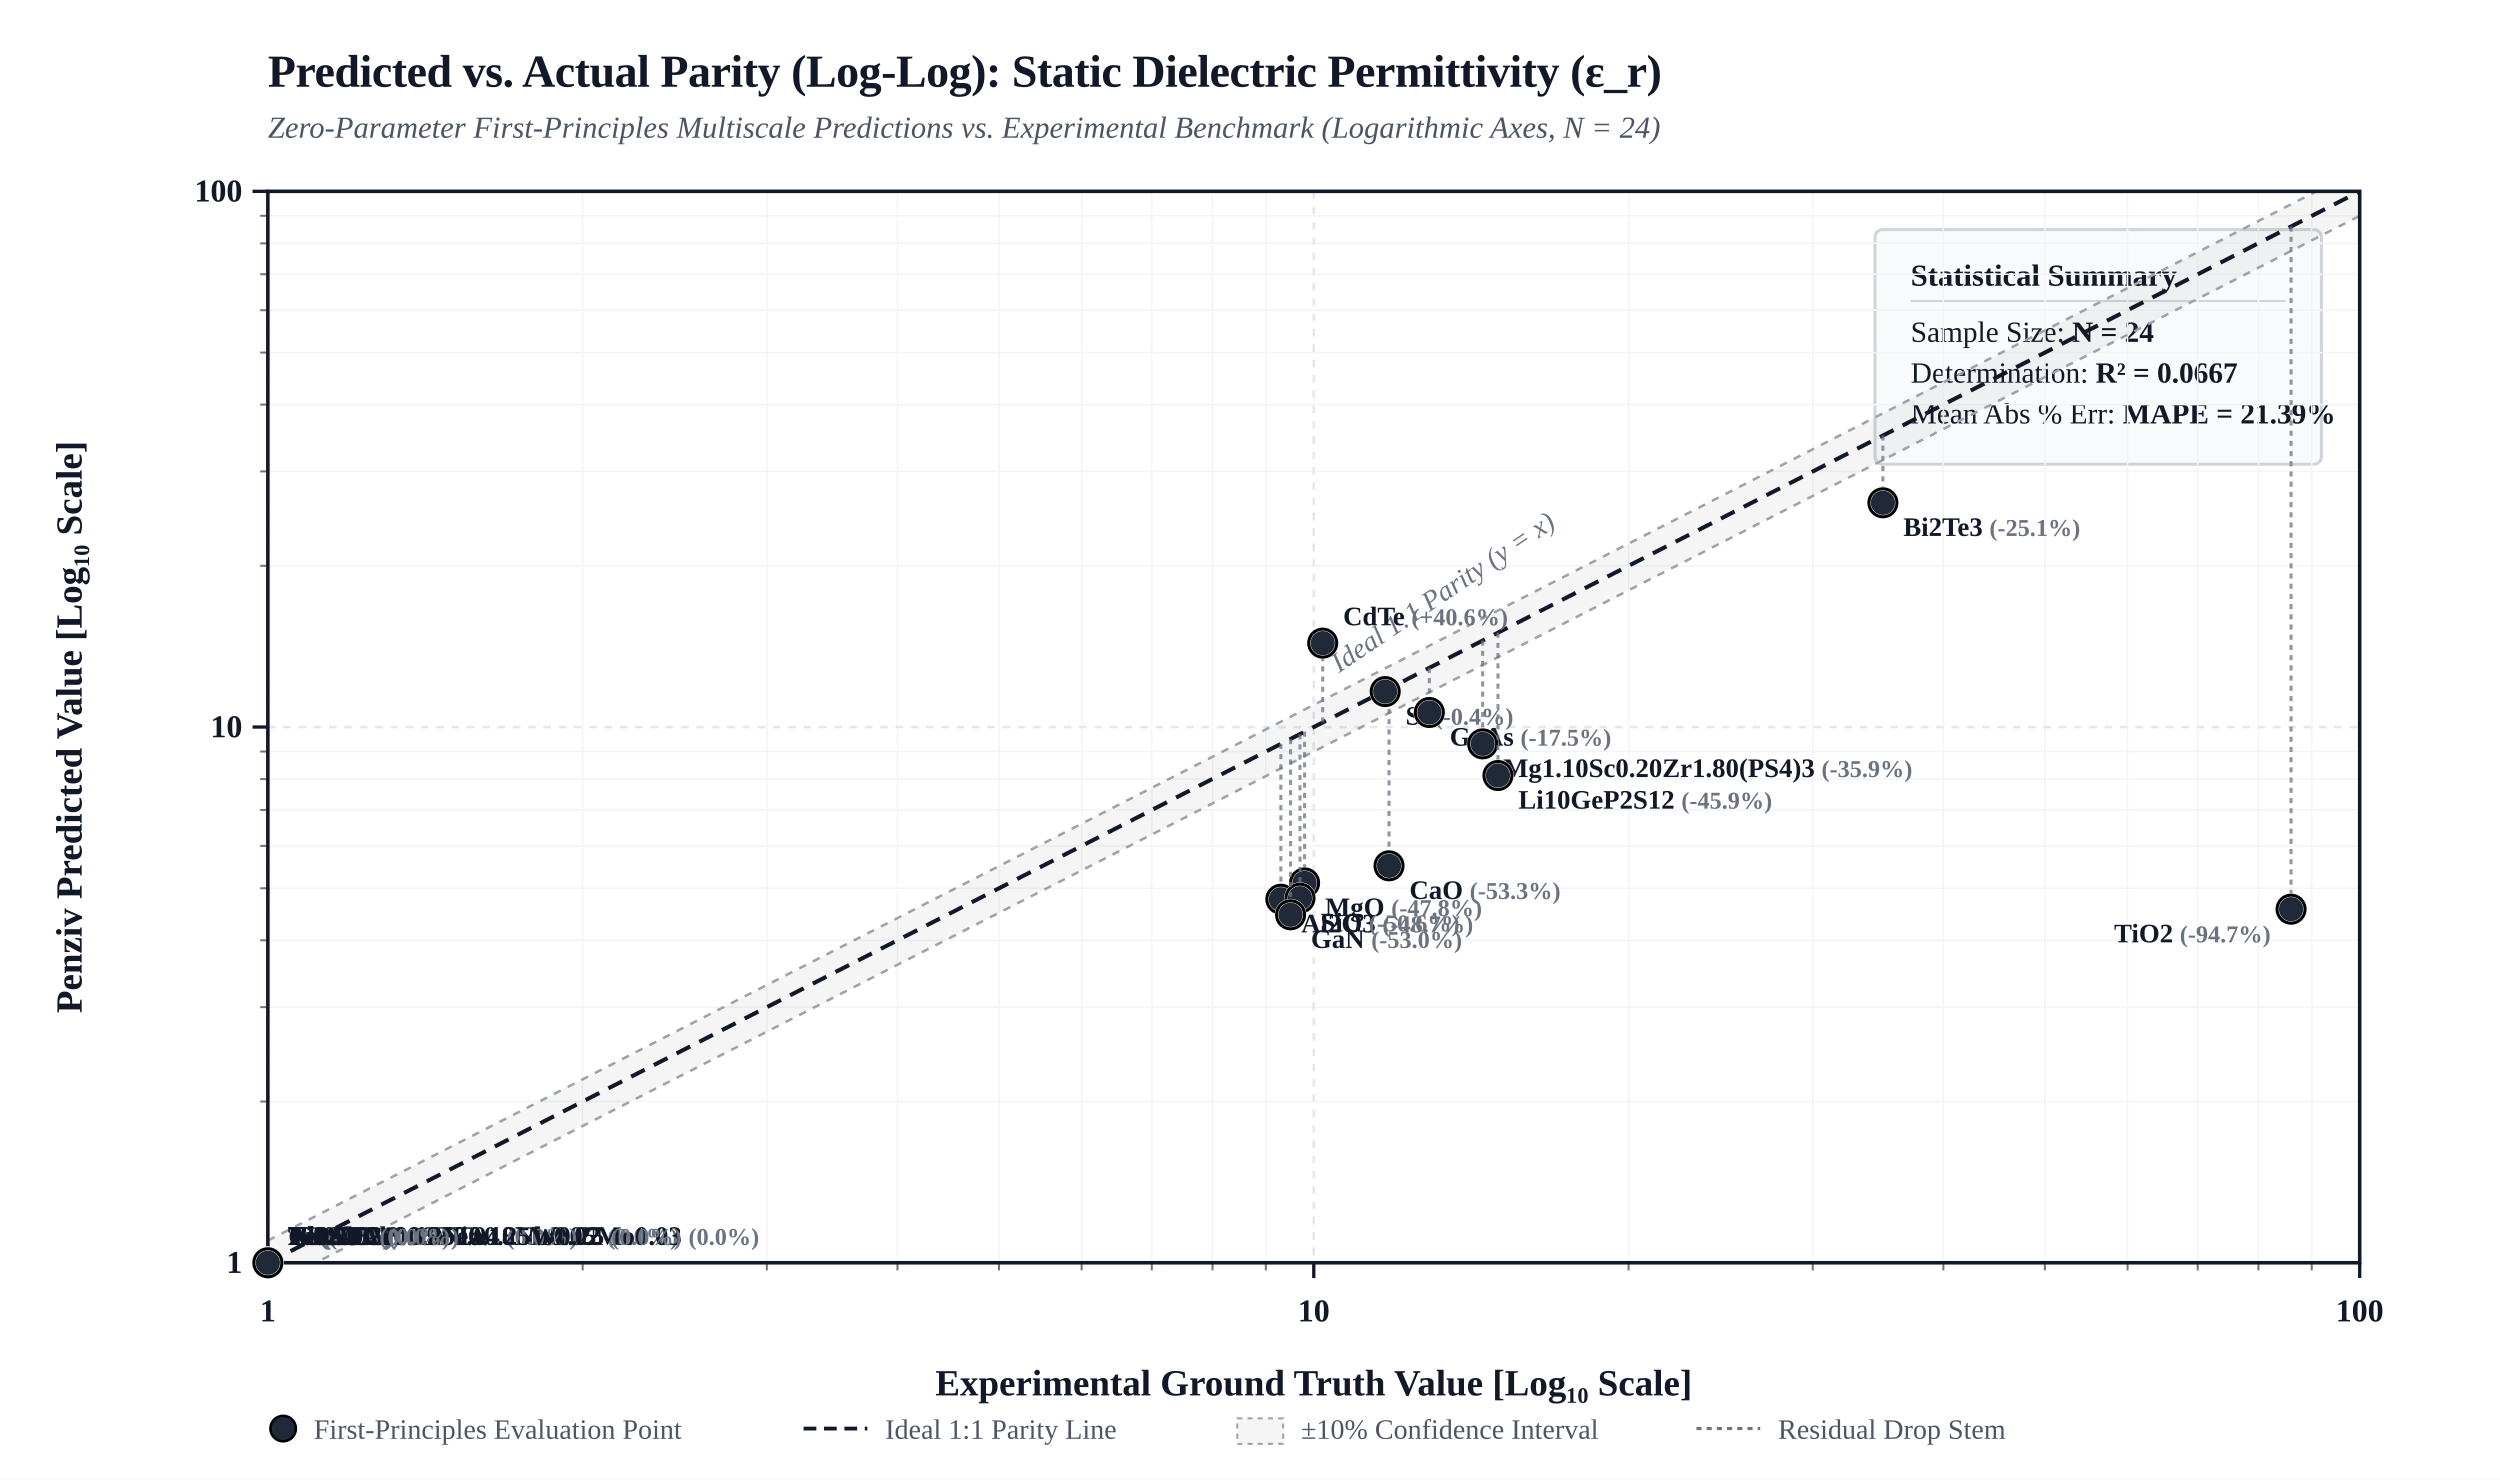
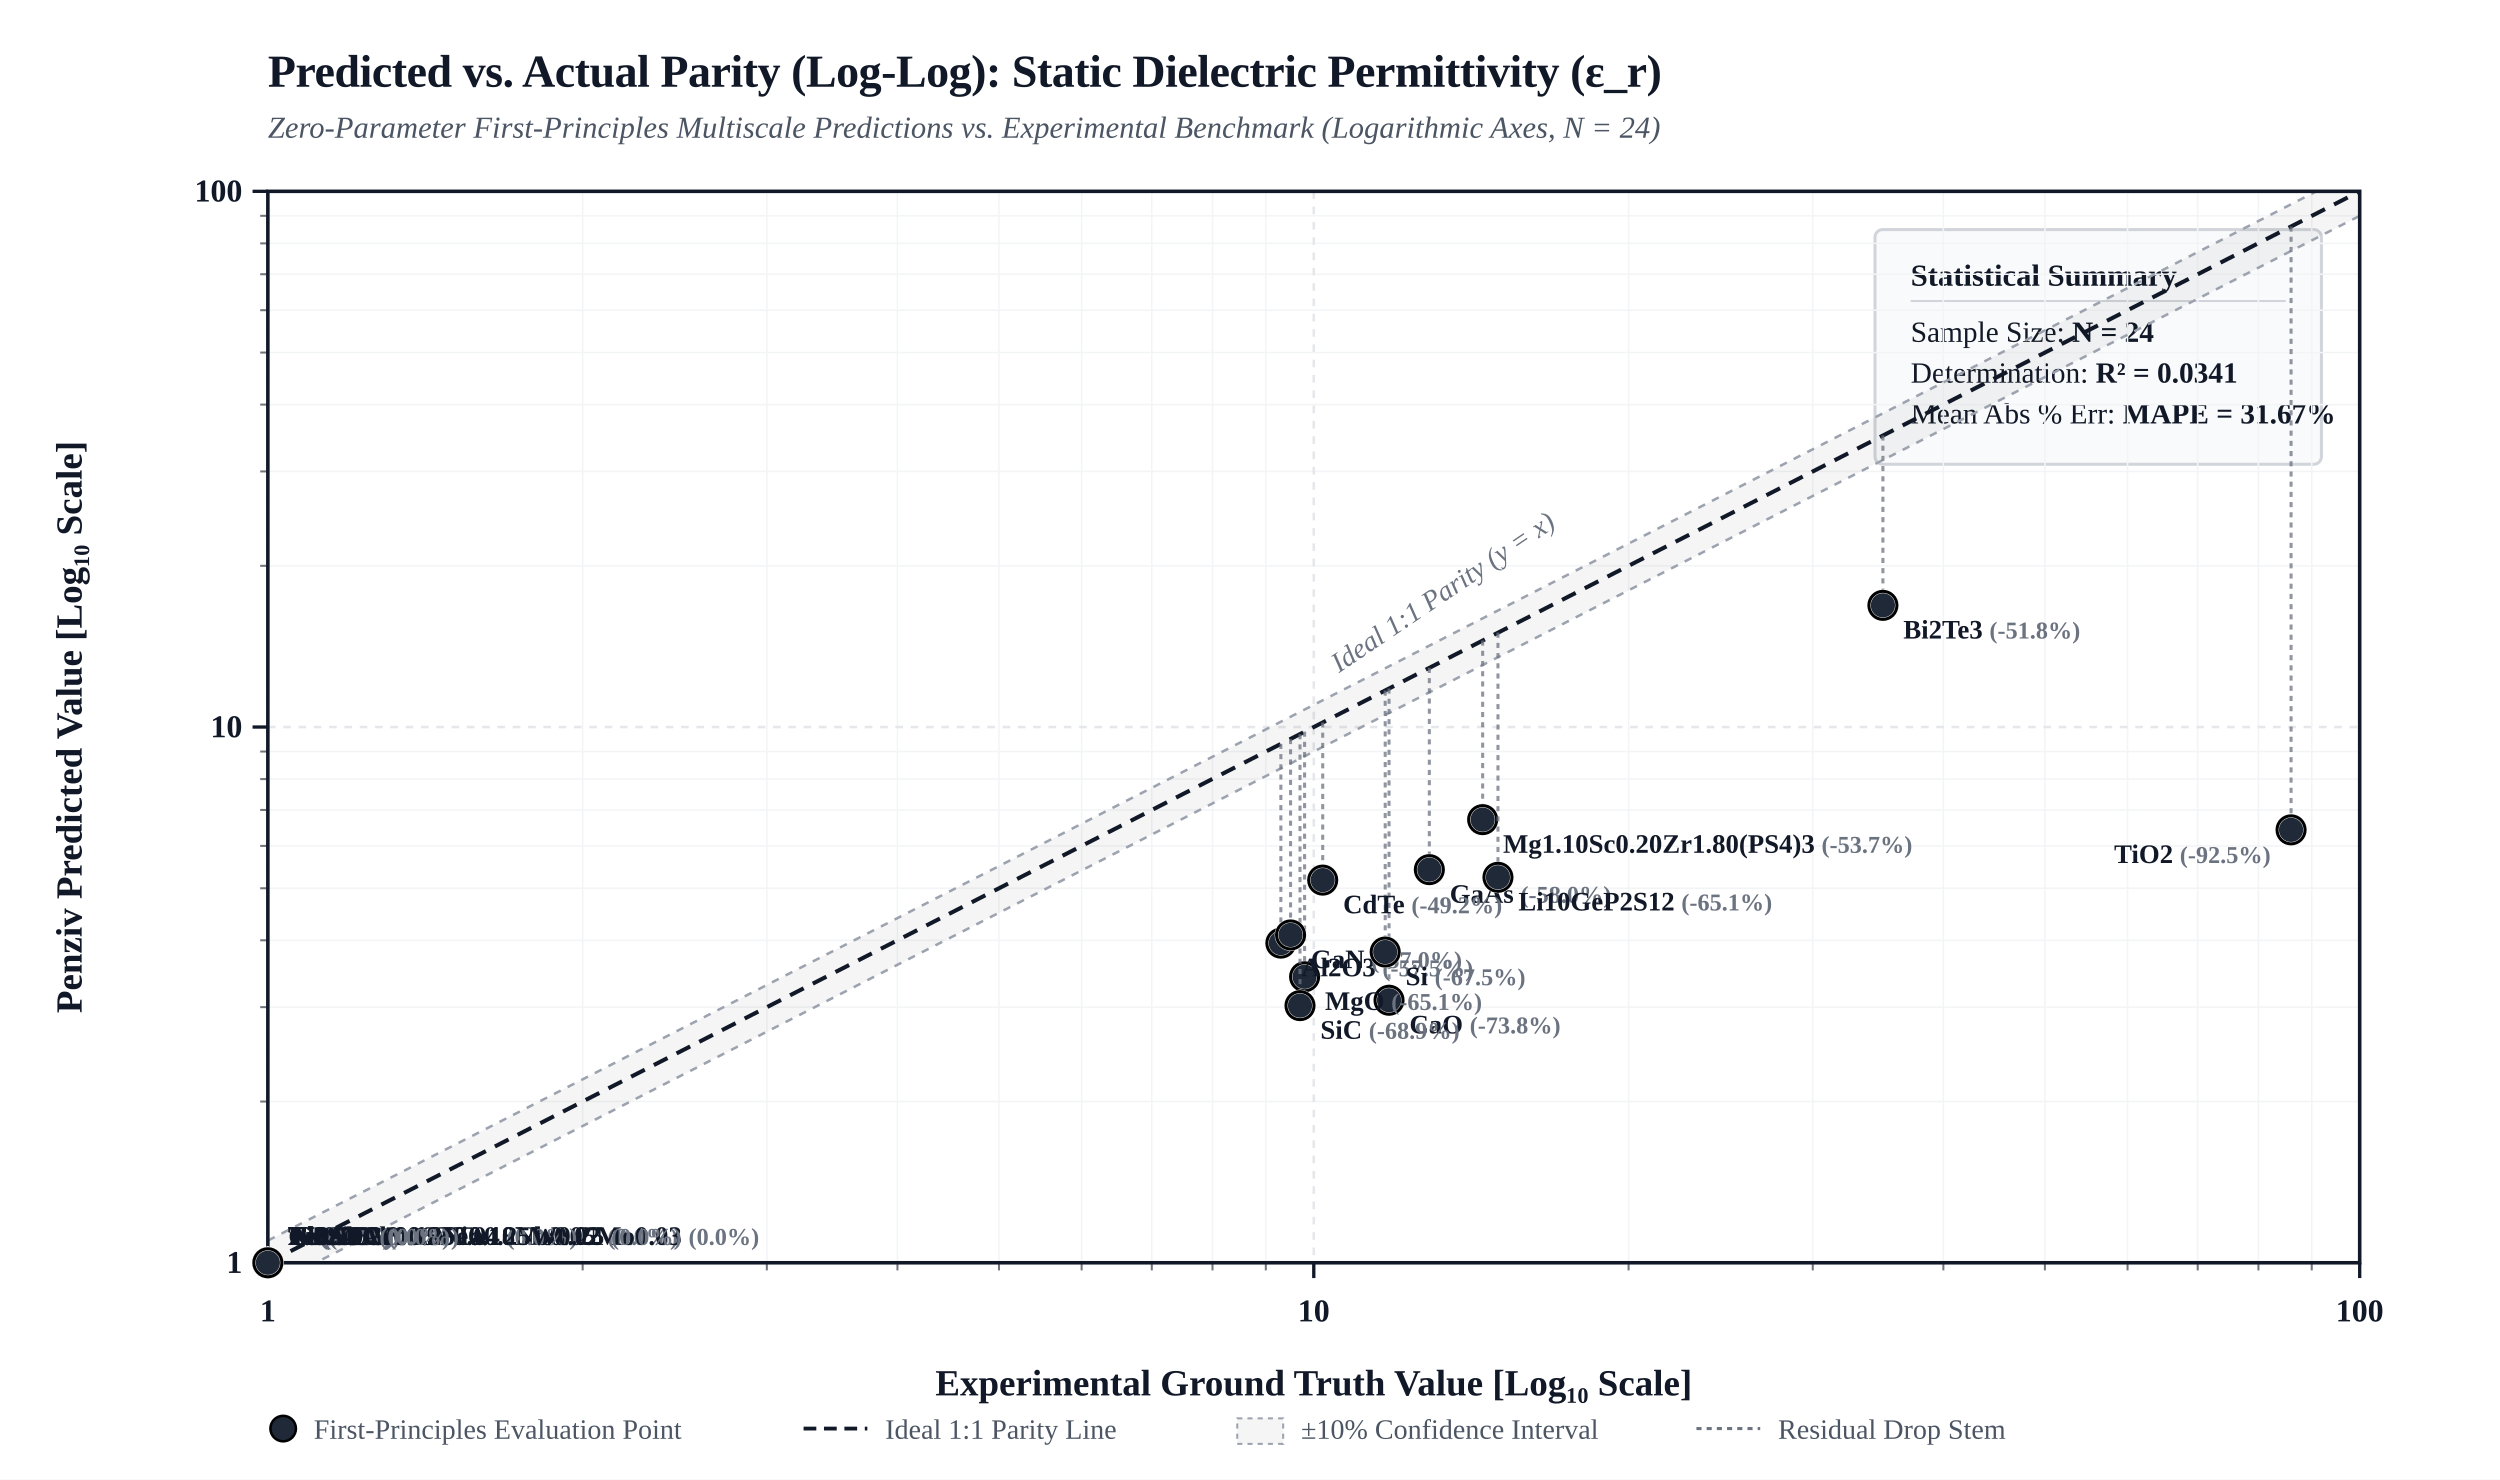
<svg xmlns="http://www.w3.org/2000/svg" viewBox="0 0 980 580" width="100%" height="auto" style="background-color: #FFFFFF; border: 1px solid #E5E7EB; border-radius: 4px; font-family: 'Times New Roman', Times, 'DejaVu Serif', 'TeX Gyre Termes', Georgia, serif;">
  <defs>
    <clipPath id="plotClip">
      <rect x="105" y="75" width="820" height="420" />
    </clipPath>
  </defs>
  <rect x="0" y="0" width="980" height="580" fill="#FFFFFF" />
  <text x="105" y="34" fill="#111827" font-size="18" font-weight="bold" letter-spacing="-0.01em">Predicted vs. Actual Parity (Log-Log): Static Dielectric Permittivity (ε_r)</text>
  <text x="105" y="54" fill="#4B5563" font-size="12" font-style="italic">Zero-Parameter First-Principles Multiscale Predictions vs. Experimental Benchmark (Logarithmic Axes, N = 24)</text>
  <g transform="translate(735, 90)">
    <rect width="175" height="92" rx="3" fill="#F9FAFB" stroke="#D1D5DB" stroke-width="1.2" />
    <text x="14" y="22" fill="#111827" font-size="12" font-weight="bold">Statistical Summary</text>
    <line x1="14" y1="28" x2="161" y2="28" stroke="#D1D5DB" stroke-width="0.8" />
    <text x="14" y="44" fill="#111827" font-size="11.5">Sample Size: <tspan font-weight="bold">N = 24</tspan>
    </text>
-     <text x="14" y="60" fill="#111827" font-size="11.5">Determination: <tspan font-weight="bold">R² = 0.0667</tspan>
+     <text x="14" y="60" fill="#111827" font-size="11.5">Determination: <tspan font-weight="bold">R² = 0.0341</tspan>
    </text>
-     <text x="14" y="76" fill="#111827" font-size="11.5">Mean Abs % Err: <tspan font-weight="bold">MAPE = 21.39%</tspan>
+     <text x="14" y="76" fill="#111827" font-size="11.5">Mean Abs % Err: <tspan font-weight="bold">MAPE = 31.67%</tspan>
    </text>
  </g>
  <line x1="228.4" y1="75" x2="228.4" y2="495" stroke="#F3F4F6" stroke-width="0.6" />
  <line x1="105" y1="431.8" x2="925" y2="431.8" stroke="#F3F4F6" stroke-width="0.6" />
  <line x1="102" y1="431.8" x2="105" y2="431.8" stroke="#111827" stroke-width="0.8" opacity="0.6" />
  <line x1="228.4" y1="495" x2="228.4" y2="498" stroke="#111827" stroke-width="0.8" opacity="0.6" />
  <line x1="300.6" y1="75" x2="300.6" y2="495" stroke="#F3F4F6" stroke-width="0.6" />
  <line x1="105" y1="394.8" x2="925" y2="394.8" stroke="#F3F4F6" stroke-width="0.6" />
  <line x1="102" y1="394.8" x2="105" y2="394.8" stroke="#111827" stroke-width="0.8" opacity="0.6" />
  <line x1="300.6" y1="495" x2="300.6" y2="498" stroke="#111827" stroke-width="0.8" opacity="0.6" />
  <line x1="351.8" y1="75" x2="351.8" y2="495" stroke="#F3F4F6" stroke-width="0.6" />
  <line x1="105" y1="368.6" x2="925" y2="368.6" stroke="#F3F4F6" stroke-width="0.6" />
  <line x1="102" y1="368.6" x2="105" y2="368.6" stroke="#111827" stroke-width="0.8" opacity="0.6" />
  <line x1="351.8" y1="495" x2="351.8" y2="498" stroke="#111827" stroke-width="0.8" opacity="0.6" />
  <line x1="391.6" y1="75" x2="391.6" y2="495" stroke="#F3F4F6" stroke-width="0.6" />
  <line x1="105" y1="348.2" x2="925" y2="348.2" stroke="#F3F4F6" stroke-width="0.6" />
  <line x1="102" y1="348.2" x2="105" y2="348.2" stroke="#111827" stroke-width="0.8" opacity="0.6" />
  <line x1="391.6" y1="495" x2="391.6" y2="498" stroke="#111827" stroke-width="0.8" opacity="0.6" />
  <line x1="424.0" y1="75" x2="424.0" y2="495" stroke="#F3F4F6" stroke-width="0.6" />
  <line x1="105" y1="331.6" x2="925" y2="331.6" stroke="#F3F4F6" stroke-width="0.6" />
  <line x1="102" y1="331.6" x2="105" y2="331.6" stroke="#111827" stroke-width="0.8" opacity="0.6" />
  <line x1="424.0" y1="495" x2="424.0" y2="498" stroke="#111827" stroke-width="0.8" opacity="0.6" />
  <line x1="451.5" y1="75" x2="451.5" y2="495" stroke="#F3F4F6" stroke-width="0.6" />
  <line x1="105" y1="317.5" x2="925" y2="317.5" stroke="#F3F4F6" stroke-width="0.6" />
  <line x1="102" y1="317.5" x2="105" y2="317.5" stroke="#111827" stroke-width="0.8" opacity="0.6" />
  <line x1="451.5" y1="495" x2="451.5" y2="498" stroke="#111827" stroke-width="0.8" opacity="0.6" />
  <line x1="475.3" y1="75" x2="475.3" y2="495" stroke="#F3F4F6" stroke-width="0.6" />
  <line x1="105" y1="305.4" x2="925" y2="305.4" stroke="#F3F4F6" stroke-width="0.6" />
  <line x1="102" y1="305.4" x2="105" y2="305.4" stroke="#111827" stroke-width="0.8" opacity="0.6" />
  <line x1="475.3" y1="495" x2="475.3" y2="498" stroke="#111827" stroke-width="0.8" opacity="0.6" />
  <line x1="496.2" y1="75" x2="496.2" y2="495" stroke="#F3F4F6" stroke-width="0.6" />
  <line x1="105" y1="294.6" x2="925" y2="294.6" stroke="#F3F4F6" stroke-width="0.6" />
  <line x1="102" y1="294.6" x2="105" y2="294.6" stroke="#111827" stroke-width="0.8" opacity="0.6" />
  <line x1="496.2" y1="495" x2="496.2" y2="498" stroke="#111827" stroke-width="0.8" opacity="0.6" />
  <line x1="638.4" y1="75" x2="638.4" y2="495" stroke="#F3F4F6" stroke-width="0.6" />
  <line x1="105" y1="221.8" x2="925" y2="221.8" stroke="#F3F4F6" stroke-width="0.6" />
  <line x1="102" y1="221.8" x2="105" y2="221.8" stroke="#111827" stroke-width="0.8" opacity="0.6" />
  <line x1="638.4" y1="495" x2="638.4" y2="498" stroke="#111827" stroke-width="0.8" opacity="0.6" />
  <line x1="710.6" y1="75" x2="710.6" y2="495" stroke="#F3F4F6" stroke-width="0.6" />
  <line x1="105" y1="184.8" x2="925" y2="184.8" stroke="#F3F4F6" stroke-width="0.6" />
  <line x1="102" y1="184.8" x2="105" y2="184.8" stroke="#111827" stroke-width="0.8" opacity="0.6" />
  <line x1="710.6" y1="495" x2="710.6" y2="498" stroke="#111827" stroke-width="0.8" opacity="0.6" />
  <line x1="761.8" y1="75" x2="761.8" y2="495" stroke="#F3F4F6" stroke-width="0.6" />
  <line x1="105" y1="158.6" x2="925" y2="158.6" stroke="#F3F4F6" stroke-width="0.6" />
  <line x1="102" y1="158.6" x2="105" y2="158.6" stroke="#111827" stroke-width="0.8" opacity="0.6" />
  <line x1="761.8" y1="495" x2="761.8" y2="498" stroke="#111827" stroke-width="0.8" opacity="0.6" />
  <line x1="801.6" y1="75" x2="801.6" y2="495" stroke="#F3F4F6" stroke-width="0.6" />
  <line x1="105" y1="138.2" x2="925" y2="138.2" stroke="#F3F4F6" stroke-width="0.6" />
  <line x1="102" y1="138.2" x2="105" y2="138.2" stroke="#111827" stroke-width="0.8" opacity="0.6" />
  <line x1="801.6" y1="495" x2="801.6" y2="498" stroke="#111827" stroke-width="0.8" opacity="0.6" />
  <line x1="834.0" y1="75" x2="834.0" y2="495" stroke="#F3F4F6" stroke-width="0.6" />
  <line x1="105" y1="121.6" x2="925" y2="121.6" stroke="#F3F4F6" stroke-width="0.6" />
  <line x1="102" y1="121.6" x2="105" y2="121.6" stroke="#111827" stroke-width="0.8" opacity="0.6" />
  <line x1="834.0" y1="495" x2="834.0" y2="498" stroke="#111827" stroke-width="0.8" opacity="0.6" />
  <line x1="861.5" y1="75" x2="861.5" y2="495" stroke="#F3F4F6" stroke-width="0.6" />
  <line x1="105" y1="107.5" x2="925" y2="107.5" stroke="#F3F4F6" stroke-width="0.6" />
  <line x1="102" y1="107.5" x2="105" y2="107.5" stroke="#111827" stroke-width="0.8" opacity="0.6" />
  <line x1="861.5" y1="495" x2="861.5" y2="498" stroke="#111827" stroke-width="0.8" opacity="0.6" />
  <line x1="885.3" y1="75" x2="885.3" y2="495" stroke="#F3F4F6" stroke-width="0.6" />
  <line x1="105" y1="95.4" x2="925" y2="95.4" stroke="#F3F4F6" stroke-width="0.6" />
  <line x1="102" y1="95.4" x2="105" y2="95.4" stroke="#111827" stroke-width="0.8" opacity="0.6" />
  <line x1="885.3" y1="495" x2="885.3" y2="498" stroke="#111827" stroke-width="0.8" opacity="0.6" />
  <line x1="906.2" y1="75" x2="906.2" y2="495" stroke="#F3F4F6" stroke-width="0.6" />
  <line x1="105" y1="84.6" x2="925" y2="84.6" stroke="#F3F4F6" stroke-width="0.6" />
  <line x1="102" y1="84.6" x2="105" y2="84.6" stroke="#111827" stroke-width="0.8" opacity="0.6" />
  <line x1="906.2" y1="495" x2="906.2" y2="498" stroke="#111827" stroke-width="0.8" opacity="0.6" />
  <line x1="105.0" y1="75" x2="105.0" y2="495" stroke="#E5E7EB" stroke-width="1.0" stroke-dasharray="3,3" />
  <line x1="105" y1="495.0" x2="925" y2="495.0" stroke="#E5E7EB" stroke-width="1.0" stroke-dasharray="3,3" />
  <line x1="99" y1="495.0" x2="105" y2="495.0" stroke="#111827" stroke-width="1.3" />
  <text x="95" y="499.0" fill="#111827" font-size="12.5" font-weight="bold" text-anchor="end">1</text>
  <line x1="105.0" y1="495" x2="105.0" y2="501" stroke="#111827" stroke-width="1.3" />
  <text x="105.0" y="518.0" fill="#111827" font-size="12.5" font-weight="bold" text-anchor="middle">1</text>
  <line x1="515.0" y1="75" x2="515.0" y2="495" stroke="#E5E7EB" stroke-width="1.0" stroke-dasharray="3,3" />
  <line x1="105" y1="285.0" x2="925" y2="285.0" stroke="#E5E7EB" stroke-width="1.0" stroke-dasharray="3,3" />
  <line x1="99" y1="285.0" x2="105" y2="285.0" stroke="#111827" stroke-width="1.3" />
  <text x="95" y="289.0" fill="#111827" font-size="12.5" font-weight="bold" text-anchor="end">10</text>
  <line x1="515.0" y1="495" x2="515.0" y2="501" stroke="#111827" stroke-width="1.3" />
  <text x="515.0" y="518.0" fill="#111827" font-size="12.5" font-weight="bold" text-anchor="middle">10</text>
  <line x1="925.0" y1="75" x2="925.0" y2="495" stroke="#E5E7EB" stroke-width="1.0" stroke-dasharray="3,3" />
  <line x1="105" y1="75.0" x2="925" y2="75.0" stroke="#E5E7EB" stroke-width="1.0" stroke-dasharray="3,3" />
  <line x1="99" y1="75.0" x2="105" y2="75.0" stroke="#111827" stroke-width="1.3" />
  <text x="95" y="79.0" fill="#111827" font-size="12.5" font-weight="bold" text-anchor="end">100</text>
  <line x1="925.0" y1="495" x2="925.0" y2="501" stroke="#111827" stroke-width="1.3" />
  <text x="925.0" y="518.0" fill="#111827" font-size="12.5" font-weight="bold" text-anchor="middle">100</text>
  <polygon points="105.0,486.3 925.0,66.3 925.0,84.6 105.0,504.6" fill="rgba(0, 0, 0, 0.04)" clip-path="url(#plotClip)" />
  <line x1="105.0" y1="486.3" x2="925.0" y2="66.3" stroke="#9CA3AF" stroke-width="1.0" stroke-dasharray="3,3" clip-path="url(#plotClip)" />
  <line x1="105.0" y1="504.6" x2="925.0" y2="84.6" stroke="#9CA3AF" stroke-width="1.0" stroke-dasharray="3,3" clip-path="url(#plotClip)" />
  <line x1="105.0" y1="495.0" x2="925.0" y2="75.0" stroke="#111827" stroke-width="1.6" stroke-dasharray="6,4" clip-path="url(#plotClip)" />
  <text x="535.0" y="273.0" fill="#6B7280" font-size="11" font-style="italic" transform="rotate(-34 515.0 285.0)">Ideal 1:1 Parity (y = x)</text>
  <rect x="105" y="75" width="820" height="420" fill="none" stroke="#111827" stroke-width="1.4" />
  <text x="515.0" y="547.0" fill="#111827" font-size="14.5" font-weight="bold" text-anchor="middle">Experimental Ground Truth Value [Log₁₀ Scale]</text>
  <text x="32" y="285.0" fill="#111827" font-size="14.5" font-weight="bold" text-anchor="middle" transform="rotate(-90 32 285.0)">Penziv Predicted Value [Log₁₀ Scale]</text>
  <line x1="105.0" y1="495.0" x2="105.0" y2="495.0" stroke="#6B7280" stroke-width="1.2" stroke-dasharray="2,2" opacity="0.75" clip-path="url(#plotClip)" />
  <circle cx="105.0" cy="495.0" r="5.5" fill="#1F2937" stroke="#FFFFFF" stroke-width="1.5" />
  <circle cx="105.0" cy="495.0" r="5.5" fill="none" stroke="#000000" stroke-width="1.2" />
  <text x="113.0" y="488.0" fill="#111827" font-size="10.5" font-weight="600" text-anchor="start">Cu <tspan fill="#6B7280" font-size="9.5">(0.0%)</tspan>
  </text>
  <line x1="105.0" y1="495.0" x2="105.0" y2="495.0" stroke="#6B7280" stroke-width="1.2" stroke-dasharray="2,2" opacity="0.75" clip-path="url(#plotClip)" />
  <circle cx="105.0" cy="495.0" r="5.5" fill="#1F2937" stroke="#FFFFFF" stroke-width="1.5" />
  <circle cx="105.0" cy="495.0" r="5.5" fill="none" stroke="#000000" stroke-width="1.2" />
  <text x="113.0" y="488.0" fill="#111827" font-size="10.5" font-weight="600" text-anchor="start">Al <tspan fill="#6B7280" font-size="9.5">(0.0%)</tspan>
  </text>
  <line x1="105.0" y1="495.0" x2="105.0" y2="495.0" stroke="#6B7280" stroke-width="1.2" stroke-dasharray="2,2" opacity="0.75" clip-path="url(#plotClip)" />
  <circle cx="105.0" cy="495.0" r="5.5" fill="#1F2937" stroke="#FFFFFF" stroke-width="1.5" />
  <circle cx="105.0" cy="495.0" r="5.5" fill="none" stroke="#000000" stroke-width="1.2" />
  <text x="113.0" y="488.0" fill="#111827" font-size="10.5" font-weight="600" text-anchor="start">Ni <tspan fill="#6B7280" font-size="9.5">(0.0%)</tspan>
  </text>
  <line x1="105.0" y1="495.0" x2="105.0" y2="495.0" stroke="#6B7280" stroke-width="1.2" stroke-dasharray="2,2" opacity="0.75" clip-path="url(#plotClip)" />
  <circle cx="105.0" cy="495.0" r="5.5" fill="#1F2937" stroke="#FFFFFF" stroke-width="1.5" />
  <circle cx="105.0" cy="495.0" r="5.5" fill="none" stroke="#000000" stroke-width="1.2" />
  <text x="113.0" y="488.0" fill="#111827" font-size="10.5" font-weight="600" text-anchor="start">Ti <tspan fill="#6B7280" font-size="9.5">(0.0%)</tspan>
  </text>
  <line x1="105.0" y1="495.0" x2="105.0" y2="495.0" stroke="#6B7280" stroke-width="1.2" stroke-dasharray="2,2" opacity="0.75" clip-path="url(#plotClip)" />
  <circle cx="105.0" cy="495.0" r="5.5" fill="#1F2937" stroke="#FFFFFF" stroke-width="1.5" />
  <circle cx="105.0" cy="495.0" r="5.5" fill="none" stroke="#000000" stroke-width="1.2" />
  <text x="113.0" y="488.0" fill="#111827" font-size="10.5" font-weight="600" text-anchor="start">W <tspan fill="#6B7280" font-size="9.5">(0.0%)</tspan>
  </text>
  <line x1="105.0" y1="495.0" x2="105.0" y2="495.0" stroke="#6B7280" stroke-width="1.2" stroke-dasharray="2,2" opacity="0.75" clip-path="url(#plotClip)" />
  <circle cx="105.0" cy="495.0" r="5.5" fill="#1F2937" stroke="#FFFFFF" stroke-width="1.5" />
  <circle cx="105.0" cy="495.0" r="5.5" fill="none" stroke="#000000" stroke-width="1.2" />
  <text x="113.0" y="488.0" fill="#111827" font-size="10.5" font-weight="600" text-anchor="start">Fe <tspan fill="#6B7280" font-size="9.5">(0.0%)</tspan>
  </text>
  <line x1="105.0" y1="495.0" x2="105.0" y2="495.0" stroke="#6B7280" stroke-width="1.2" stroke-dasharray="2,2" opacity="0.75" clip-path="url(#plotClip)" />
  <circle cx="105.0" cy="495.0" r="5.5" fill="#1F2937" stroke="#FFFFFF" stroke-width="1.5" />
  <circle cx="105.0" cy="495.0" r="5.5" fill="none" stroke="#000000" stroke-width="1.2" />
  <text x="113.0" y="488.0" fill="#111827" font-size="10.5" font-weight="600" text-anchor="start">Fe0.70Cr0.18Ni0.10Mo0.02 <tspan fill="#6B7280" font-size="9.5">(0.0%)</tspan>
  </text>
  <line x1="105.0" y1="495.0" x2="105.0" y2="495.0" stroke="#6B7280" stroke-width="1.2" stroke-dasharray="2,2" opacity="0.75" clip-path="url(#plotClip)" />
  <circle cx="105.0" cy="495.0" r="5.5" fill="#1F2937" stroke="#FFFFFF" stroke-width="1.5" />
  <circle cx="105.0" cy="495.0" r="5.5" fill="none" stroke="#000000" stroke-width="1.2" />
  <text x="113.0" y="488.0" fill="#111827" font-size="10.5" font-weight="600" text-anchor="start">Ni0.53Cr0.19Fe0.18Nb0.05Mo0.03 <tspan fill="#6B7280" font-size="9.5">(0.0%)</tspan>
  </text>
  <line x1="105.0" y1="495.0" x2="105.0" y2="495.0" stroke="#6B7280" stroke-width="1.2" stroke-dasharray="2,2" opacity="0.75" clip-path="url(#plotClip)" />
  <circle cx="105.0" cy="495.0" r="5.5" fill="#1F2937" stroke="#FFFFFF" stroke-width="1.5" />
  <circle cx="105.0" cy="495.0" r="5.5" fill="none" stroke="#000000" stroke-width="1.2" />
  <text x="113.0" y="488.0" fill="#111827" font-size="10.5" font-weight="600" text-anchor="start">Ti0.90Al0.06V0.04 <tspan fill="#6B7280" font-size="9.5">(0.0%)</tspan>
  </text>
  <line x1="105.0" y1="495.0" x2="105.0" y2="495.0" stroke="#6B7280" stroke-width="1.2" stroke-dasharray="2,2" opacity="0.75" clip-path="url(#plotClip)" />
  <circle cx="105.0" cy="495.0" r="5.5" fill="#1F2937" stroke="#FFFFFF" stroke-width="1.5" />
  <circle cx="105.0" cy="495.0" r="5.5" fill="none" stroke="#000000" stroke-width="1.2" />
  <text x="113.0" y="488.0" fill="#111827" font-size="10.5" font-weight="600" text-anchor="start">Nb0.25Mo0.25Ta0.25W0.25 <tspan fill="#6B7280" font-size="9.5">(0.0%)</tspan>
  </text>
  <line x1="105.0" y1="495.0" x2="105.0" y2="495.0" stroke="#6B7280" stroke-width="1.2" stroke-dasharray="2,2" opacity="0.75" clip-path="url(#plotClip)" />
  <circle cx="105.0" cy="495.0" r="5.5" fill="#1F2937" stroke="#FFFFFF" stroke-width="1.5" />
  <circle cx="105.0" cy="495.0" r="5.5" fill="none" stroke="#000000" stroke-width="1.2" />
  <text x="113.0" y="488.0" fill="#111827" font-size="10.5" font-weight="600" text-anchor="start">Ti3SiC2 <tspan fill="#6B7280" font-size="9.5">(0.0%)</tspan>
  </text>
  <line x1="105.0" y1="495.0" x2="105.0" y2="495.0" stroke="#6B7280" stroke-width="1.2" stroke-dasharray="2,2" opacity="0.75" clip-path="url(#plotClip)" />
  <circle cx="105.0" cy="495.0" r="5.5" fill="#1F2937" stroke="#FFFFFF" stroke-width="1.5" />
  <circle cx="105.0" cy="495.0" r="5.5" fill="none" stroke="#000000" stroke-width="1.2" />
  <text x="113.0" y="488.0" fill="#111827" font-size="10.5" font-weight="600" text-anchor="start">Ti2AlC <tspan fill="#6B7280" font-size="9.5">(0.0%)</tspan>
  </text>
-   <line x1="544.5" y1="269.9" x2="544.5" y2="339.4" stroke="#6B7280" stroke-width="1.2" stroke-dasharray="2,2" opacity="0.75" clip-path="url(#plotClip)" />
-   <circle cx="544.5" cy="339.4" r="5.5" fill="#1F2937" stroke="#FFFFFF" stroke-width="1.5" />
-   <circle cx="544.5" cy="339.4" r="5.5" fill="none" stroke="#000000" stroke-width="1.2" />
-   <text x="552.5" y="352.4" fill="#111827" font-size="10.5" font-weight="600" text-anchor="start">CaO <tspan fill="#6B7280" font-size="9.5">(-53.3%)</tspan>
-   </text>
-   <line x1="511.4" y1="286.8" x2="511.4" y2="346.1" stroke="#6B7280" stroke-width="1.2" stroke-dasharray="2,2" opacity="0.75" clip-path="url(#plotClip)" />
-   <circle cx="511.4" cy="346.1" r="5.5" fill="#1F2937" stroke="#FFFFFF" stroke-width="1.5" />
-   <circle cx="511.4" cy="346.1" r="5.5" fill="none" stroke="#000000" stroke-width="1.2" />
-   <text x="519.4" y="359.1" fill="#111827" font-size="10.5" font-weight="600" text-anchor="start">MgO <tspan fill="#6B7280" font-size="9.5">(-47.8%)</tspan>
-   </text>
-   <line x1="502.1" y1="291.6" x2="502.1" y2="352.5" stroke="#6B7280" stroke-width="1.2" stroke-dasharray="2,2" opacity="0.75" clip-path="url(#plotClip)" />
-   <circle cx="502.1" cy="352.5" r="5.5" fill="#1F2937" stroke="#FFFFFF" stroke-width="1.5" />
-   <circle cx="502.1" cy="352.5" r="5.5" fill="none" stroke="#000000" stroke-width="1.2" />
-   <text x="510.1" y="365.5" fill="#111827" font-size="10.5" font-weight="600" text-anchor="start">Al2O3 <tspan fill="#6B7280" font-size="9.5">(-48.7%)</tspan>
-   </text>
-   <line x1="898.1" y1="88.8" x2="898.1" y2="356.4" stroke="#6B7280" stroke-width="1.2" stroke-dasharray="2,2" opacity="0.75" clip-path="url(#plotClip)" />
-   <circle cx="898.1" cy="356.4" r="5.5" fill="#1F2937" stroke="#FFFFFF" stroke-width="1.5" />
-   <circle cx="898.1" cy="356.4" r="5.5" fill="none" stroke="#000000" stroke-width="1.2" />
-   <text x="890.1" y="369.4" fill="#111827" font-size="10.5" font-weight="600" text-anchor="end">TiO2 <tspan fill="#6B7280" font-size="9.5">(-94.7%)</tspan>
-   </text>
-   <line x1="509.6" y1="287.8" x2="509.6" y2="352.1" stroke="#6B7280" stroke-width="1.2" stroke-dasharray="2,2" opacity="0.75" clip-path="url(#plotClip)" />
-   <circle cx="509.6" cy="352.1" r="5.5" fill="#1F2937" stroke="#FFFFFF" stroke-width="1.5" />
-   <circle cx="509.6" cy="352.1" r="5.5" fill="none" stroke="#000000" stroke-width="1.2" />
-   <text x="517.6" y="365.1" fill="#111827" font-size="10.5" font-weight="600" text-anchor="start">SiC <tspan fill="#6B7280" font-size="9.5">(-50.6%)</tspan>
-   </text>
-   <line x1="505.9" y1="289.7" x2="505.9" y2="358.6" stroke="#6B7280" stroke-width="1.2" stroke-dasharray="2,2" opacity="0.75" clip-path="url(#plotClip)" />
-   <circle cx="505.9" cy="358.6" r="5.5" fill="#1F2937" stroke="#FFFFFF" stroke-width="1.5" />
-   <circle cx="505.9" cy="358.6" r="5.5" fill="none" stroke="#000000" stroke-width="1.2" />
-   <text x="513.9" y="371.6" fill="#111827" font-size="10.5" font-weight="600" text-anchor="start">GaN <tspan fill="#6B7280" font-size="9.5">(-53.0%)</tspan>
-   </text>
-   <line x1="543.0" y1="270.7" x2="543.0" y2="271.1" stroke="#6B7280" stroke-width="1.2" stroke-dasharray="2,2" opacity="0.75" clip-path="url(#plotClip)" />
-   <circle cx="543.0" cy="271.1" r="5.5" fill="#1F2937" stroke="#FFFFFF" stroke-width="1.5" />
-   <circle cx="543.0" cy="271.1" r="5.5" fill="none" stroke="#000000" stroke-width="1.2" />
-   <text x="551.0" y="284.1" fill="#111827" font-size="10.5" font-weight="600" text-anchor="start">Si <tspan fill="#6B7280" font-size="9.5">(-0.4%)</tspan>
-   </text>
-   <line x1="560.3" y1="261.8" x2="560.3" y2="279.3" stroke="#6B7280" stroke-width="1.2" stroke-dasharray="2,2" opacity="0.75" clip-path="url(#plotClip)" />
-   <circle cx="560.3" cy="279.3" r="5.5" fill="#1F2937" stroke="#FFFFFF" stroke-width="1.5" />
-   <circle cx="560.3" cy="279.3" r="5.5" fill="none" stroke="#000000" stroke-width="1.2" />
-   <text x="568.3" y="292.3" fill="#111827" font-size="10.5" font-weight="600" text-anchor="start">GaAs <tspan fill="#6B7280" font-size="9.5">(-17.5%)</tspan>
-   </text>
-   <line x1="518.5" y1="283.2" x2="518.5" y2="252.1" stroke="#6B7280" stroke-width="1.2" stroke-dasharray="2,2" opacity="0.75" clip-path="url(#plotClip)" />
-   <circle cx="518.5" cy="252.1" r="5.5" fill="#1F2937" stroke="#FFFFFF" stroke-width="1.5" />
-   <circle cx="518.5" cy="252.1" r="5.5" fill="none" stroke="#000000" stroke-width="1.2" />
-   <text x="526.5" y="245.1" fill="#111827" font-size="10.5" font-weight="600" text-anchor="start">CdTe <tspan fill="#6B7280" font-size="9.5">(+40.6%)</tspan>
-   </text>
-   <line x1="738.1" y1="170.7" x2="738.1" y2="197.1" stroke="#6B7280" stroke-width="1.2" stroke-dasharray="2,2" opacity="0.75" clip-path="url(#plotClip)" />
-   <circle cx="738.1" cy="197.1" r="5.5" fill="#1F2937" stroke="#FFFFFF" stroke-width="1.5" />
-   <circle cx="738.1" cy="197.1" r="5.5" fill="none" stroke="#000000" stroke-width="1.2" />
-   <text x="746.1" y="210.1" fill="#111827" font-size="10.5" font-weight="600" text-anchor="start">Bi2Te3 <tspan fill="#6B7280" font-size="9.5">(-25.1%)</tspan>
-   </text>
-   <line x1="581.2" y1="251.1" x2="581.2" y2="291.6" stroke="#6B7280" stroke-width="1.2" stroke-dasharray="2,2" opacity="0.75" clip-path="url(#plotClip)" />
-   <circle cx="581.2" cy="291.6" r="5.5" fill="#1F2937" stroke="#FFFFFF" stroke-width="1.5" />
-   <circle cx="581.2" cy="291.6" r="5.5" fill="none" stroke="#000000" stroke-width="1.2" />
-   <text x="589.2" y="304.6" fill="#111827" font-size="10.5" font-weight="600" text-anchor="start">Mg1.10Sc0.20Zr1.80(PS4)3 <tspan fill="#6B7280" font-size="9.5">(-35.9%)</tspan>
-   </text>
-   <line x1="587.2" y1="248.0" x2="587.2" y2="304.0" stroke="#6B7280" stroke-width="1.2" stroke-dasharray="2,2" opacity="0.75" clip-path="url(#plotClip)" />
-   <circle cx="587.2" cy="304.0" r="5.5" fill="#1F2937" stroke="#FFFFFF" stroke-width="1.5" />
-   <circle cx="587.2" cy="304.0" r="5.5" fill="none" stroke="#000000" stroke-width="1.2" />
-   <text x="595.2" y="317.0" fill="#111827" font-size="10.5" font-weight="600" text-anchor="start">Li10GeP2S12 <tspan fill="#6B7280" font-size="9.5">(-45.9%)</tspan>
+   <line x1="544.5" y1="269.9" x2="544.5" y2="392.1" stroke="#6B7280" stroke-width="1.2" stroke-dasharray="2,2" opacity="0.75" clip-path="url(#plotClip)" />
+   <circle cx="544.5" cy="392.1" r="5.5" fill="#1F2937" stroke="#FFFFFF" stroke-width="1.5" />
+   <circle cx="544.5" cy="392.1" r="5.5" fill="none" stroke="#000000" stroke-width="1.2" />
+   <text x="552.5" y="405.1" fill="#111827" font-size="10.5" font-weight="600" text-anchor="start">CaO <tspan fill="#6B7280" font-size="9.5">(-73.8%)</tspan>
+   </text>
+   <line x1="511.4" y1="286.8" x2="511.4" y2="382.9" stroke="#6B7280" stroke-width="1.2" stroke-dasharray="2,2" opacity="0.75" clip-path="url(#plotClip)" />
+   <circle cx="511.4" cy="382.9" r="5.5" fill="#1F2937" stroke="#FFFFFF" stroke-width="1.5" />
+   <circle cx="511.4" cy="382.9" r="5.5" fill="none" stroke="#000000" stroke-width="1.2" />
+   <text x="519.4" y="395.9" fill="#111827" font-size="10.5" font-weight="600" text-anchor="start">MgO <tspan fill="#6B7280" font-size="9.5">(-65.1%)</tspan>
+   </text>
+   <line x1="502.1" y1="291.6" x2="502.1" y2="369.7" stroke="#6B7280" stroke-width="1.2" stroke-dasharray="2,2" opacity="0.75" clip-path="url(#plotClip)" />
+   <circle cx="502.1" cy="369.7" r="5.5" fill="#1F2937" stroke="#FFFFFF" stroke-width="1.5" />
+   <circle cx="502.1" cy="369.7" r="5.5" fill="none" stroke="#000000" stroke-width="1.2" />
+   <text x="510.1" y="382.7" fill="#111827" font-size="10.5" font-weight="600" text-anchor="start">Al2O3 <tspan fill="#6B7280" font-size="9.5">(-57.5%)</tspan>
+   </text>
+   <line x1="898.1" y1="88.8" x2="898.1" y2="325.3" stroke="#6B7280" stroke-width="1.2" stroke-dasharray="2,2" opacity="0.75" clip-path="url(#plotClip)" />
+   <circle cx="898.1" cy="325.3" r="5.5" fill="#1F2937" stroke="#FFFFFF" stroke-width="1.5" />
+   <circle cx="898.1" cy="325.3" r="5.5" fill="none" stroke="#000000" stroke-width="1.2" />
+   <text x="890.1" y="338.3" fill="#111827" font-size="10.5" font-weight="600" text-anchor="end">TiO2 <tspan fill="#6B7280" font-size="9.5">(-92.5%)</tspan>
+   </text>
+   <line x1="509.6" y1="287.8" x2="509.6" y2="394.2" stroke="#6B7280" stroke-width="1.2" stroke-dasharray="2,2" opacity="0.75" clip-path="url(#plotClip)" />
+   <circle cx="509.6" cy="394.2" r="5.5" fill="#1F2937" stroke="#FFFFFF" stroke-width="1.5" />
+   <circle cx="509.6" cy="394.2" r="5.5" fill="none" stroke="#000000" stroke-width="1.2" />
+   <text x="517.6" y="407.2" fill="#111827" font-size="10.5" font-weight="600" text-anchor="start">SiC <tspan fill="#6B7280" font-size="9.5">(-68.9%)</tspan>
+   </text>
+   <line x1="505.9" y1="289.7" x2="505.9" y2="366.5" stroke="#6B7280" stroke-width="1.2" stroke-dasharray="2,2" opacity="0.75" clip-path="url(#plotClip)" />
+   <circle cx="505.9" cy="366.5" r="5.5" fill="#1F2937" stroke="#FFFFFF" stroke-width="1.5" />
+   <circle cx="505.9" cy="366.5" r="5.5" fill="none" stroke="#000000" stroke-width="1.2" />
+   <text x="513.9" y="379.5" fill="#111827" font-size="10.5" font-weight="600" text-anchor="start">GaN <tspan fill="#6B7280" font-size="9.5">(-57.0%)</tspan>
+   </text>
+   <line x1="543.0" y1="270.7" x2="543.0" y2="373.2" stroke="#6B7280" stroke-width="1.2" stroke-dasharray="2,2" opacity="0.75" clip-path="url(#plotClip)" />
+   <circle cx="543.0" cy="373.2" r="5.5" fill="#1F2937" stroke="#FFFFFF" stroke-width="1.5" />
+   <circle cx="543.0" cy="373.2" r="5.5" fill="none" stroke="#000000" stroke-width="1.2" />
+   <text x="551.0" y="386.2" fill="#111827" font-size="10.5" font-weight="600" text-anchor="start">Si <tspan fill="#6B7280" font-size="9.5">(-67.5%)</tspan>
+   </text>
+   <line x1="560.3" y1="261.8" x2="560.3" y2="340.9" stroke="#6B7280" stroke-width="1.2" stroke-dasharray="2,2" opacity="0.75" clip-path="url(#plotClip)" />
+   <circle cx="560.3" cy="340.9" r="5.5" fill="#1F2937" stroke="#FFFFFF" stroke-width="1.5" />
+   <circle cx="560.3" cy="340.9" r="5.5" fill="none" stroke="#000000" stroke-width="1.2" />
+   <text x="568.3" y="353.9" fill="#111827" font-size="10.5" font-weight="600" text-anchor="start">GaAs <tspan fill="#6B7280" font-size="9.5">(-58.0%)</tspan>
+   </text>
+   <line x1="518.5" y1="283.2" x2="518.5" y2="345.0" stroke="#6B7280" stroke-width="1.2" stroke-dasharray="2,2" opacity="0.75" clip-path="url(#plotClip)" />
+   <circle cx="518.5" cy="345.0" r="5.5" fill="#1F2937" stroke="#FFFFFF" stroke-width="1.5" />
+   <circle cx="518.5" cy="345.0" r="5.5" fill="none" stroke="#000000" stroke-width="1.2" />
+   <text x="526.5" y="358.0" fill="#111827" font-size="10.5" font-weight="600" text-anchor="start">CdTe <tspan fill="#6B7280" font-size="9.5">(-49.2%)</tspan>
+   </text>
+   <line x1="738.1" y1="170.7" x2="738.1" y2="237.3" stroke="#6B7280" stroke-width="1.2" stroke-dasharray="2,2" opacity="0.75" clip-path="url(#plotClip)" />
+   <circle cx="738.1" cy="237.3" r="5.5" fill="#1F2937" stroke="#FFFFFF" stroke-width="1.5" />
+   <circle cx="738.1" cy="237.3" r="5.5" fill="none" stroke="#000000" stroke-width="1.2" />
+   <text x="746.1" y="250.3" fill="#111827" font-size="10.5" font-weight="600" text-anchor="start">Bi2Te3 <tspan fill="#6B7280" font-size="9.5">(-51.8%)</tspan>
+   </text>
+   <line x1="581.2" y1="251.1" x2="581.2" y2="321.3" stroke="#6B7280" stroke-width="1.2" stroke-dasharray="2,2" opacity="0.75" clip-path="url(#plotClip)" />
+   <circle cx="581.2" cy="321.3" r="5.5" fill="#1F2937" stroke="#FFFFFF" stroke-width="1.5" />
+   <circle cx="581.2" cy="321.3" r="5.5" fill="none" stroke="#000000" stroke-width="1.2" />
+   <text x="589.2" y="334.3" fill="#111827" font-size="10.5" font-weight="600" text-anchor="start">Mg1.10Sc0.20Zr1.80(PS4)3 <tspan fill="#6B7280" font-size="9.5">(-53.7%)</tspan>
+   </text>
+   <line x1="587.2" y1="248.0" x2="587.2" y2="343.9" stroke="#6B7280" stroke-width="1.2" stroke-dasharray="2,2" opacity="0.75" clip-path="url(#plotClip)" />
+   <circle cx="587.2" cy="343.9" r="5.5" fill="#1F2937" stroke="#FFFFFF" stroke-width="1.5" />
+   <circle cx="587.2" cy="343.9" r="5.5" fill="none" stroke="#000000" stroke-width="1.2" />
+   <text x="595.2" y="356.9" fill="#111827" font-size="10.5" font-weight="600" text-anchor="start">Li10GeP2S12 <tspan fill="#6B7280" font-size="9.5">(-65.1%)</tspan>
  </text>
  <g transform="translate(105, 564)" font-size="11" fill="#4B5563">
    <circle cx="6" cy="-4" r="5" fill="#1F2937" stroke="#000000" stroke-width="1.0" />
    <text x="18" y="0">First-Principles Evaluation Point</text>
    <line x1="210" y1="-4" x2="235" y2="-4" stroke="#111827" stroke-dasharray="5,3" stroke-width="1.5" />
    <text x="242" y="0">Ideal 1:1 Parity Line</text>
    <rect x="380" y="-8" width="18" height="10" fill="rgba(0, 0, 0, 0.04)" stroke="#9CA3AF" stroke-dasharray="2,2" stroke-width="0.8" />
    <text x="405" y="0">±10% Confidence Interval</text>
    <line x1="560" y1="-4" x2="585" y2="-4" stroke="#6B7280" stroke-dasharray="2,2" stroke-width="1.2" />
    <text x="592" y="0">Residual Drop Stem</text>
  </g>
</svg>
